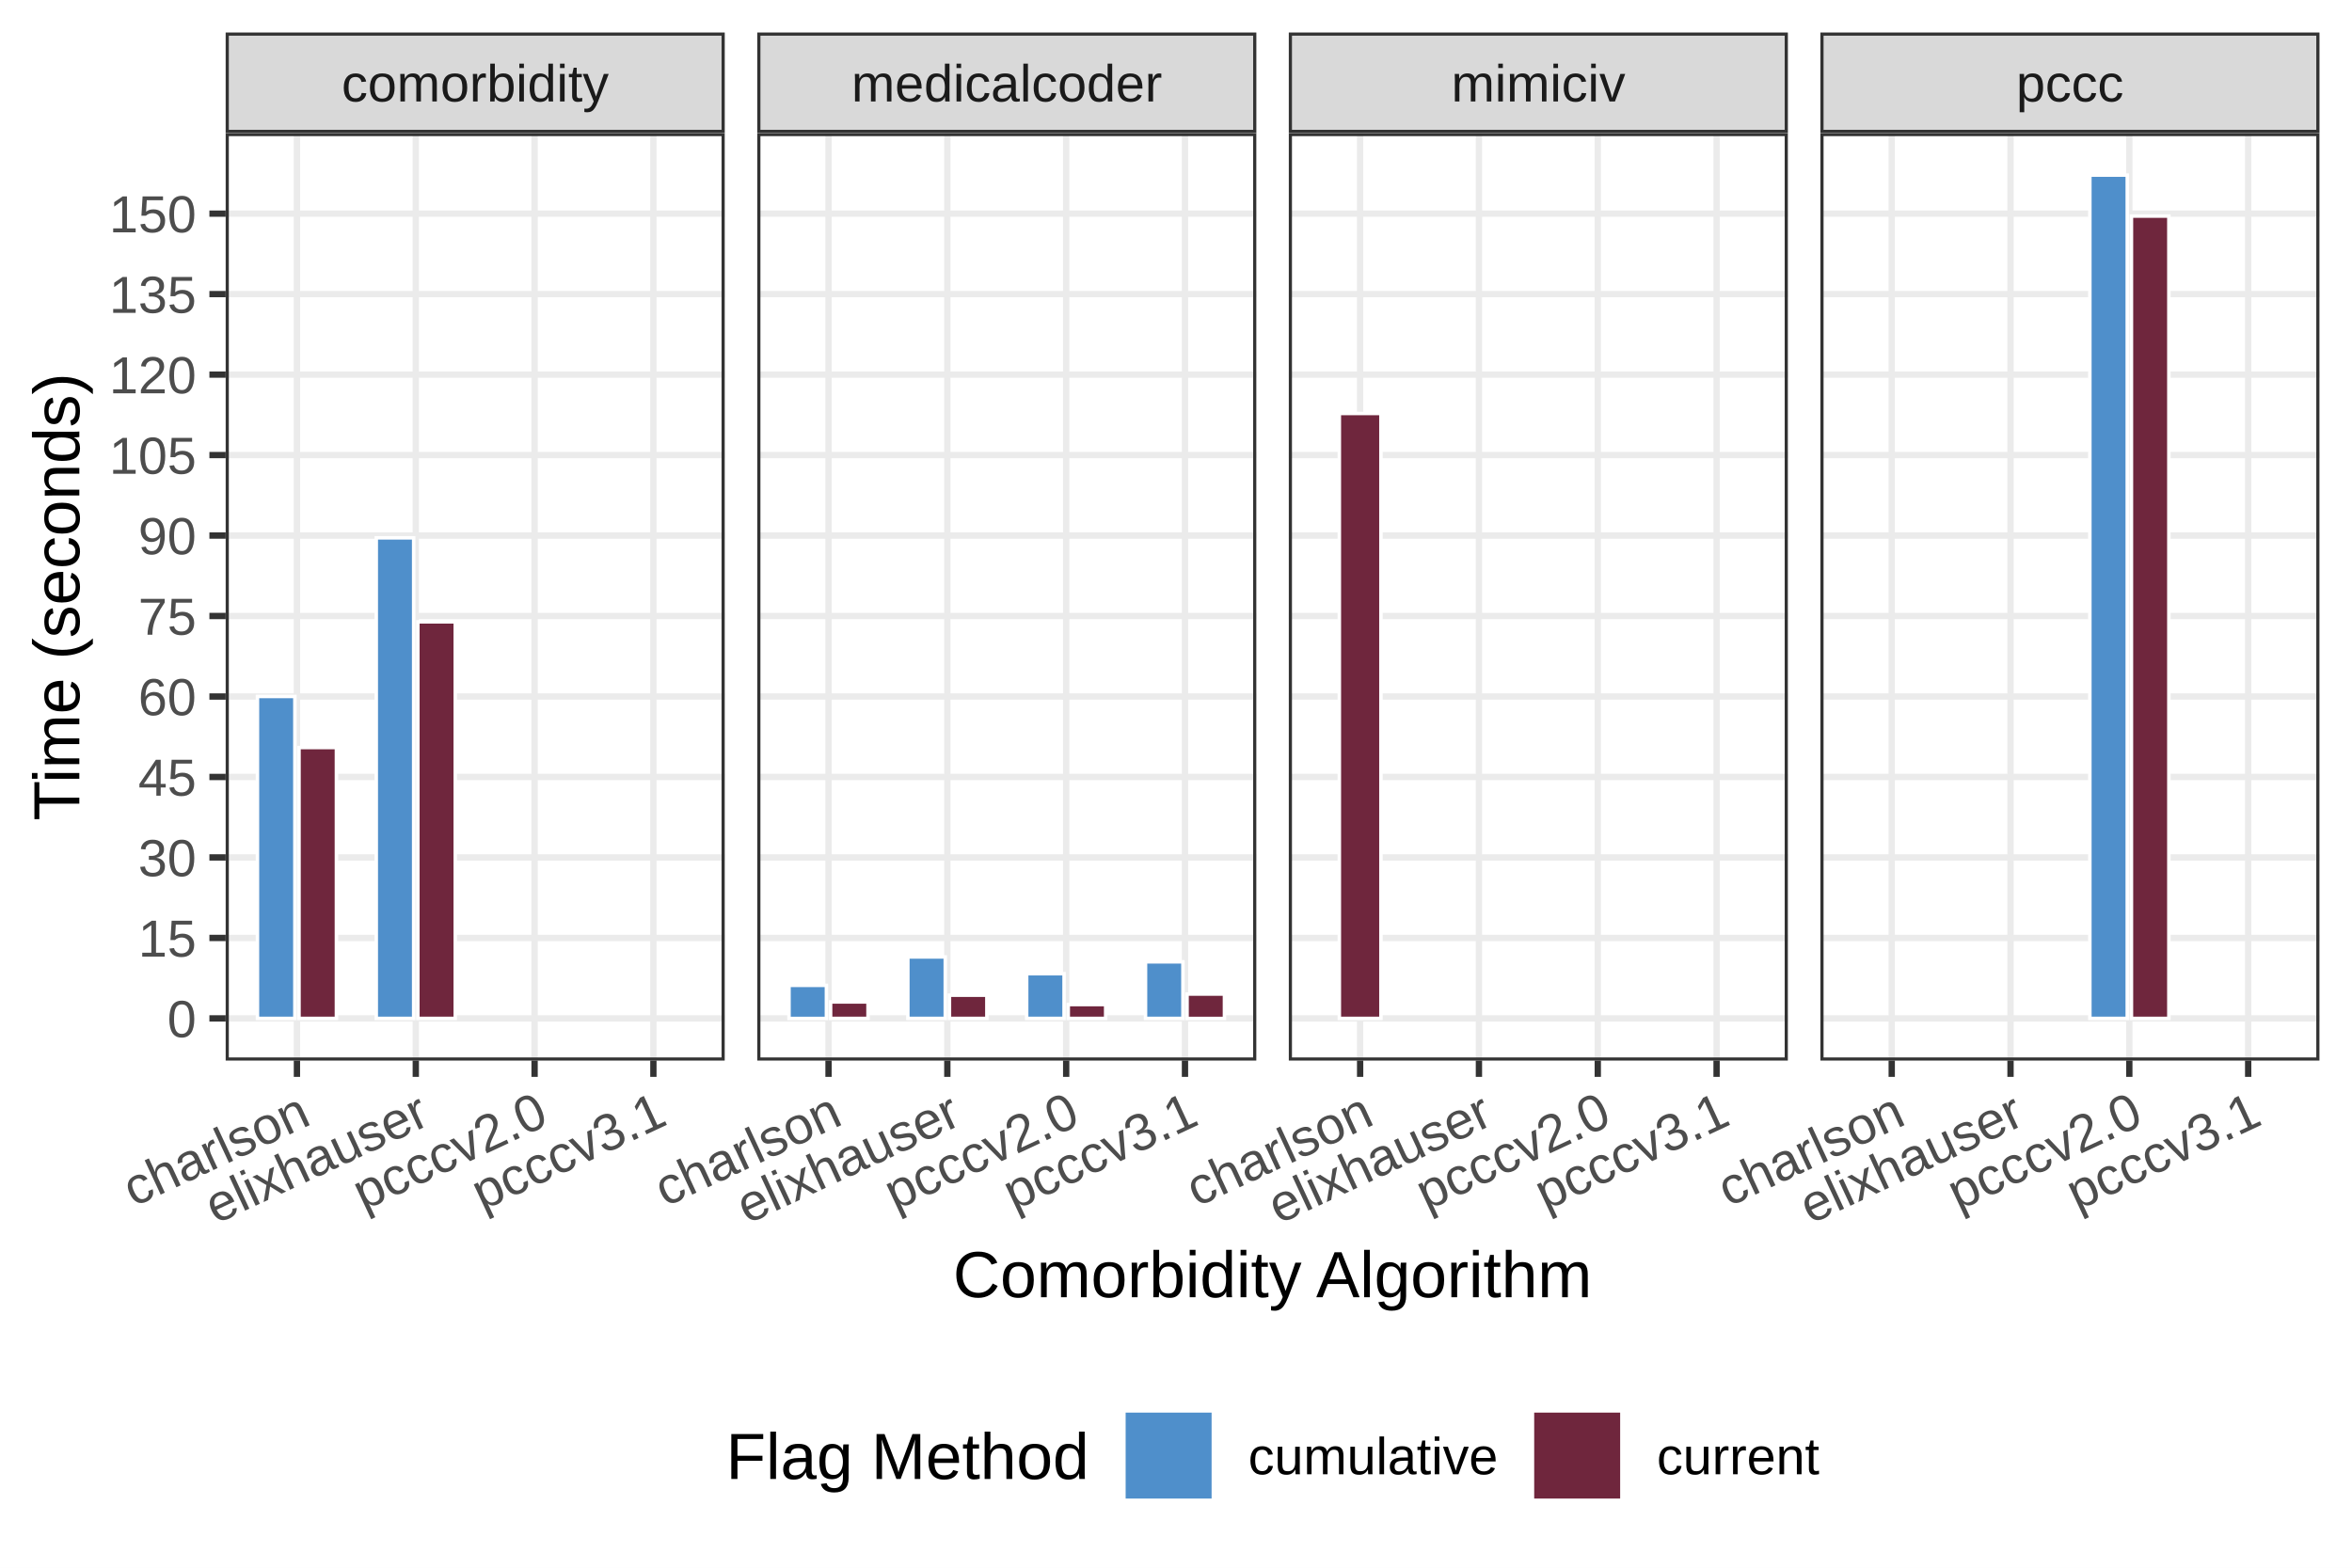
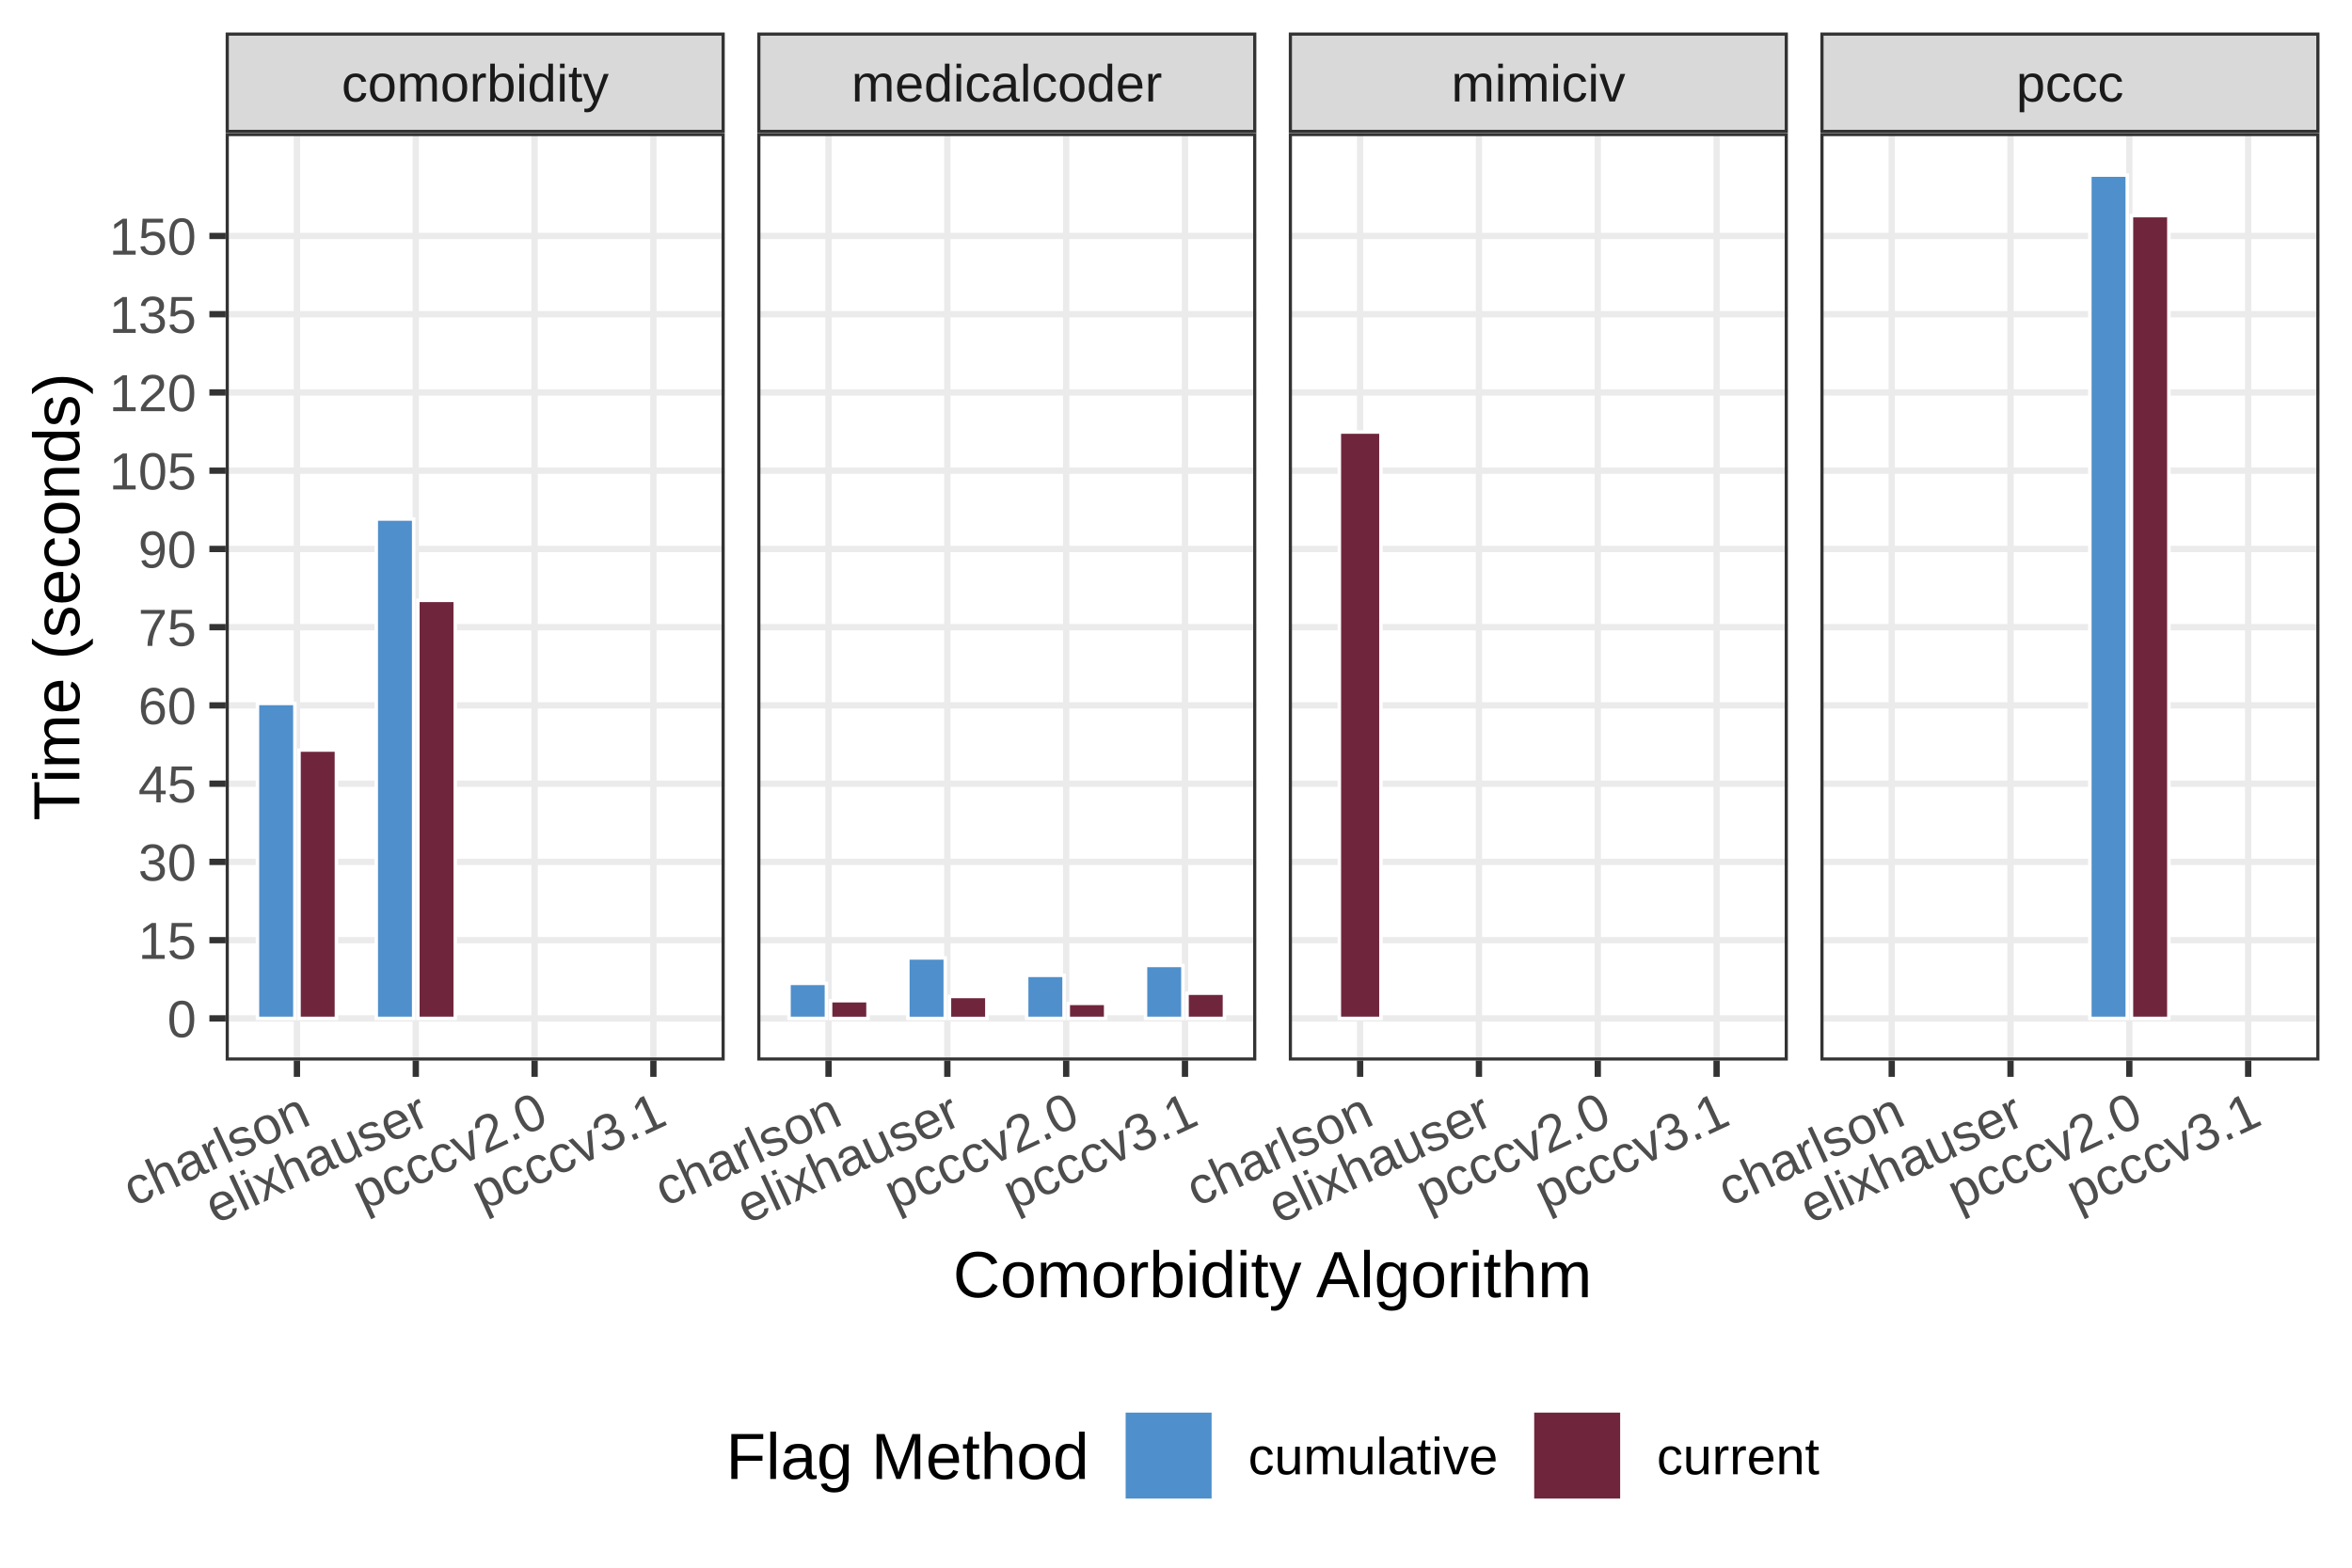
<svg xmlns="http://www.w3.org/2000/svg" width="432.00pt" height="288.00pt" viewBox="0 0 432.00 288.00">
  <g class="svglite">
    <defs>
      <style type="text/css">
    .svglite line, .svglite polyline, .svglite polygon, .svglite path, .svglite rect, .svglite circle {
      fill: none;
      stroke: #000000;
      stroke-linecap: round;
      stroke-linejoin: round;
      stroke-miterlimit: 10.00;
    }
    .svglite text {
      white-space: pre;
    }
    .svglite g.glyphgroup path {
      fill: inherit;
      stroke: none;
    }
  </style>
    </defs>
    <rect width="100%" height="100%" style="stroke: none; fill: #FFFFFF;" />
    <defs>
      <clipPath id="cpMC4wMHw0MzIuMDB8MC4wMHwyODguMDA=">
        <rect x="0.00" y="0.00" width="432.00" height="288.00" />
      </clipPath>
    </defs>
    <g clip-path="url(#cpMC4wMHw0MzIuMDB8MC4wMHwyODguMDA=)">
      <rect x="0" y="-0" width="432.00" height="288.00" style="stroke-width: 1.16; stroke: #FFFFFF; fill: #FFFFFF;" />
    </g>
    <defs>
      <clipPath id="cpNDEuNDV8MTMzLjExfDI0LjQzfDE5NC44NA==">
        <rect x="41.45" y="24.43" width="91.66" height="170.41" />
      </clipPath>
    </defs>
    <g clip-path="url(#cpNDEuNDV8MTMzLjExfDI0LjQzfDE5NC44NA==)">
      <rect x="41.45" y="24.43" width="91.66" height="170.41" style="stroke-width: 1.16; stroke: none; fill: #FFFFFF;" />
      <polyline points="41.45,187.09 133.11,187.09 " style="stroke-width: 1.16; stroke: #EBEBEB; stroke-linecap: butt;" />
-       <polyline points="41.45,172.31 133.11,172.31 " style="stroke-width: 1.16; stroke: #EBEBEB; stroke-linecap: butt;" />
-       <polyline points="41.45,157.52 133.11,157.52 " style="stroke-width: 1.16; stroke: #EBEBEB; stroke-linecap: butt;" />
-       <polyline points="41.45,142.74 133.11,142.74 " style="stroke-width: 1.16; stroke: #EBEBEB; stroke-linecap: butt;" />
-       <polyline points="41.45,127.96 133.11,127.96 " style="stroke-width: 1.16; stroke: #EBEBEB; stroke-linecap: butt;" />
-       <polyline points="41.45,113.17 133.11,113.17 " style="stroke-width: 1.16; stroke: #EBEBEB; stroke-linecap: butt;" />
-       <polyline points="41.45,98.39 133.11,98.39 " style="stroke-width: 1.16; stroke: #EBEBEB; stroke-linecap: butt;" />
-       <polyline points="41.45,83.60 133.11,83.60 " style="stroke-width: 1.16; stroke: #EBEBEB; stroke-linecap: butt;" />
-       <polyline points="41.45,68.82 133.11,68.82 " style="stroke-width: 1.16; stroke: #EBEBEB; stroke-linecap: butt;" />
-       <polyline points="41.45,54.03 133.11,54.03 " style="stroke-width: 1.16; stroke: #EBEBEB; stroke-linecap: butt;" />
-       <polyline points="41.45,39.25 133.11,39.25 " style="stroke-width: 1.16; stroke: #EBEBEB; stroke-linecap: butt;" />
+       <polyline points="41.45,172.72 133.11,172.72 " style="stroke-width: 1.16; stroke: #EBEBEB; stroke-linecap: butt;" />
+       <polyline points="41.45,158.34 133.11,158.34 " style="stroke-width: 1.16; stroke: #EBEBEB; stroke-linecap: butt;" />
+       <polyline points="41.45,143.97 133.11,143.97 " style="stroke-width: 1.16; stroke: #EBEBEB; stroke-linecap: butt;" />
+       <polyline points="41.45,129.59 133.11,129.59 " style="stroke-width: 1.16; stroke: #EBEBEB; stroke-linecap: butt;" />
+       <polyline points="41.45,115.22 133.11,115.22 " style="stroke-width: 1.16; stroke: #EBEBEB; stroke-linecap: butt;" />
+       <polyline points="41.45,100.85 133.11,100.85 " style="stroke-width: 1.16; stroke: #EBEBEB; stroke-linecap: butt;" />
+       <polyline points="41.45,86.47 133.11,86.47 " style="stroke-width: 1.16; stroke: #EBEBEB; stroke-linecap: butt;" />
+       <polyline points="41.45,72.10 133.11,72.10 " style="stroke-width: 1.16; stroke: #EBEBEB; stroke-linecap: butt;" />
+       <polyline points="41.45,57.72 133.11,57.72 " style="stroke-width: 1.16; stroke: #EBEBEB; stroke-linecap: butt;" />
+       <polyline points="41.45,43.35 133.11,43.35 " style="stroke-width: 1.16; stroke: #EBEBEB; stroke-linecap: butt;" />
      <polyline points="54.54,194.84 54.54,24.43 " style="stroke-width: 1.16; stroke: #EBEBEB; stroke-linecap: butt;" />
      <polyline points="76.37,194.84 76.37,24.43 " style="stroke-width: 1.16; stroke: #EBEBEB; stroke-linecap: butt;" />
      <polyline points="98.19,194.84 98.19,24.43 " style="stroke-width: 1.16; stroke: #EBEBEB; stroke-linecap: butt;" />
      <polyline points="120.01,194.84 120.01,24.43 " style="stroke-width: 1.16; stroke: #EBEBEB; stroke-linecap: butt;" />
-       <rect x="47.29" y="127.95" width="6.87" height="59.14" style="stroke-width: 0.64; stroke: #FFFFFF; stroke-linecap: butt; stroke-linejoin: miter; fill: #4F8FCB;" />
-       <rect x="54.92" y="137.33" width="6.87" height="49.76" style="stroke-width: 0.64; stroke: #FFFFFF; stroke-linecap: butt; stroke-linejoin: miter; fill: #6F263D;" />
-       <rect x="69.11" y="98.81" width="6.87" height="88.28" style="stroke-width: 0.64; stroke: #FFFFFF; stroke-linecap: butt; stroke-linejoin: miter; fill: #4F8FCB;" />
-       <rect x="76.75" y="114.24" width="6.87" height="72.85" style="stroke-width: 0.64; stroke: #FFFFFF; stroke-linecap: butt; stroke-linejoin: miter; fill: #6F263D;" />
+       <rect x="47.29" y="129.23" width="6.87" height="57.86" style="stroke-width: 0.64; stroke: #FFFFFF; stroke-linecap: butt; stroke-linejoin: miter; fill: #4F8FCB;" />
+       <rect x="54.92" y="137.79" width="6.87" height="49.30" style="stroke-width: 0.64; stroke: #FFFFFF; stroke-linecap: butt; stroke-linejoin: miter; fill: #6F263D;" />
+       <rect x="69.11" y="95.35" width="6.87" height="91.74" style="stroke-width: 0.64; stroke: #FFFFFF; stroke-linecap: butt; stroke-linejoin: miter; fill: #4F8FCB;" />
+       <rect x="76.75" y="110.29" width="6.87" height="76.80" style="stroke-width: 0.64; stroke: #FFFFFF; stroke-linecap: butt; stroke-linejoin: miter; fill: #6F263D;" />
      <rect x="41.45" y="24.43" width="91.66" height="170.41" style="stroke-width: 1.16; stroke: #333333;" />
    </g>
    <g clip-path="url(#cpMC4wMHw0MzIuMDB8MC4wMHwyODguMDA=)">
</g>
    <defs>
      <clipPath id="cpMTM5LjA5fDIzMC43NXwyNC40M3wxOTQuODQ=">
        <rect x="139.09" y="24.43" width="91.66" height="170.41" />
      </clipPath>
    </defs>
    <g clip-path="url(#cpMTM5LjA5fDIzMC43NXwyNC40M3wxOTQuODQ=)">
      <rect x="139.09" y="24.43" width="91.66" height="170.41" style="stroke-width: 1.16; stroke: none; fill: #FFFFFF;" />
      <polyline points="139.09,187.09 230.75,187.09 " style="stroke-width: 1.16; stroke: #EBEBEB; stroke-linecap: butt;" />
-       <polyline points="139.09,172.31 230.75,172.31 " style="stroke-width: 1.16; stroke: #EBEBEB; stroke-linecap: butt;" />
-       <polyline points="139.09,157.52 230.75,157.52 " style="stroke-width: 1.16; stroke: #EBEBEB; stroke-linecap: butt;" />
-       <polyline points="139.09,142.74 230.75,142.74 " style="stroke-width: 1.16; stroke: #EBEBEB; stroke-linecap: butt;" />
-       <polyline points="139.09,127.96 230.75,127.96 " style="stroke-width: 1.16; stroke: #EBEBEB; stroke-linecap: butt;" />
-       <polyline points="139.09,113.17 230.75,113.17 " style="stroke-width: 1.16; stroke: #EBEBEB; stroke-linecap: butt;" />
-       <polyline points="139.09,98.39 230.75,98.39 " style="stroke-width: 1.16; stroke: #EBEBEB; stroke-linecap: butt;" />
-       <polyline points="139.09,83.60 230.75,83.60 " style="stroke-width: 1.16; stroke: #EBEBEB; stroke-linecap: butt;" />
-       <polyline points="139.09,68.82 230.75,68.82 " style="stroke-width: 1.16; stroke: #EBEBEB; stroke-linecap: butt;" />
-       <polyline points="139.09,54.03 230.75,54.03 " style="stroke-width: 1.16; stroke: #EBEBEB; stroke-linecap: butt;" />
-       <polyline points="139.09,39.25 230.75,39.25 " style="stroke-width: 1.16; stroke: #EBEBEB; stroke-linecap: butt;" />
+       <polyline points="139.09,172.72 230.75,172.72 " style="stroke-width: 1.16; stroke: #EBEBEB; stroke-linecap: butt;" />
+       <polyline points="139.09,158.34 230.75,158.34 " style="stroke-width: 1.16; stroke: #EBEBEB; stroke-linecap: butt;" />
+       <polyline points="139.09,143.97 230.75,143.97 " style="stroke-width: 1.16; stroke: #EBEBEB; stroke-linecap: butt;" />
+       <polyline points="139.09,129.59 230.75,129.59 " style="stroke-width: 1.16; stroke: #EBEBEB; stroke-linecap: butt;" />
+       <polyline points="139.09,115.22 230.75,115.22 " style="stroke-width: 1.16; stroke: #EBEBEB; stroke-linecap: butt;" />
+       <polyline points="139.09,100.85 230.75,100.85 " style="stroke-width: 1.16; stroke: #EBEBEB; stroke-linecap: butt;" />
+       <polyline points="139.09,86.47 230.75,86.47 " style="stroke-width: 1.16; stroke: #EBEBEB; stroke-linecap: butt;" />
+       <polyline points="139.09,72.10 230.75,72.10 " style="stroke-width: 1.16; stroke: #EBEBEB; stroke-linecap: butt;" />
+       <polyline points="139.09,57.72 230.75,57.72 " style="stroke-width: 1.16; stroke: #EBEBEB; stroke-linecap: butt;" />
+       <polyline points="139.09,43.35 230.75,43.35 " style="stroke-width: 1.16; stroke: #EBEBEB; stroke-linecap: butt;" />
      <polyline points="152.18,194.84 152.18,24.43 " style="stroke-width: 1.16; stroke: #EBEBEB; stroke-linecap: butt;" />
      <polyline points="174.00,194.84 174.00,24.43 " style="stroke-width: 1.16; stroke: #EBEBEB; stroke-linecap: butt;" />
      <polyline points="195.83,194.84 195.83,24.43 " style="stroke-width: 1.16; stroke: #EBEBEB; stroke-linecap: butt;" />
      <polyline points="217.65,194.84 217.65,24.43 " style="stroke-width: 1.16; stroke: #EBEBEB; stroke-linecap: butt;" />
-       <rect x="144.92" y="181.02" width="6.87" height="6.08" style="stroke-width: 0.64; stroke: #FFFFFF; stroke-linecap: butt; stroke-linejoin: miter; fill: #4F8FCB;" />
-       <rect x="152.56" y="184.07" width="6.87" height="3.02" style="stroke-width: 0.64; stroke: #FFFFFF; stroke-linecap: butt; stroke-linejoin: miter; fill: #6F263D;" />
-       <rect x="166.75" y="175.80" width="6.87" height="11.29" style="stroke-width: 0.64; stroke: #FFFFFF; stroke-linecap: butt; stroke-linejoin: miter; fill: #4F8FCB;" />
-       <rect x="174.39" y="182.83" width="6.87" height="4.26" style="stroke-width: 0.64; stroke: #FFFFFF; stroke-linecap: butt; stroke-linejoin: miter; fill: #6F263D;" />
-       <rect x="188.57" y="178.88" width="6.87" height="8.21" style="stroke-width: 0.64; stroke: #FFFFFF; stroke-linecap: butt; stroke-linejoin: miter; fill: #4F8FCB;" />
-       <rect x="196.21" y="184.55" width="6.87" height="2.54" style="stroke-width: 0.64; stroke: #FFFFFF; stroke-linecap: butt; stroke-linejoin: miter; fill: #6F263D;" />
-       <rect x="210.40" y="176.70" width="6.87" height="10.39" style="stroke-width: 0.64; stroke: #FFFFFF; stroke-linecap: butt; stroke-linejoin: miter; fill: #4F8FCB;" />
-       <rect x="218.03" y="182.62" width="6.87" height="4.48" style="stroke-width: 0.64; stroke: #FFFFFF; stroke-linecap: butt; stroke-linejoin: miter; fill: #6F263D;" />
+       <rect x="144.92" y="180.65" width="6.87" height="6.44" style="stroke-width: 0.64; stroke: #FFFFFF; stroke-linecap: butt; stroke-linejoin: miter; fill: #4F8FCB;" />
+       <rect x="152.56" y="183.84" width="6.87" height="3.26" style="stroke-width: 0.64; stroke: #FFFFFF; stroke-linecap: butt; stroke-linejoin: miter; fill: #6F263D;" />
+       <rect x="166.75" y="175.98" width="6.87" height="11.12" style="stroke-width: 0.64; stroke: #FFFFFF; stroke-linecap: butt; stroke-linejoin: miter; fill: #4F8FCB;" />
+       <rect x="174.39" y="183.06" width="6.87" height="4.04" style="stroke-width: 0.64; stroke: #FFFFFF; stroke-linecap: butt; stroke-linejoin: miter; fill: #6F263D;" />
+       <rect x="188.57" y="179.18" width="6.87" height="7.91" style="stroke-width: 0.64; stroke: #FFFFFF; stroke-linecap: butt; stroke-linejoin: miter; fill: #4F8FCB;" />
+       <rect x="196.21" y="184.33" width="6.87" height="2.76" style="stroke-width: 0.64; stroke: #FFFFFF; stroke-linecap: butt; stroke-linejoin: miter; fill: #6F263D;" />
+       <rect x="210.40" y="177.36" width="6.87" height="9.73" style="stroke-width: 0.64; stroke: #FFFFFF; stroke-linecap: butt; stroke-linejoin: miter; fill: #4F8FCB;" />
+       <rect x="218.03" y="182.46" width="6.87" height="4.63" style="stroke-width: 0.64; stroke: #FFFFFF; stroke-linecap: butt; stroke-linejoin: miter; fill: #6F263D;" />
      <rect x="139.09" y="24.43" width="91.66" height="170.41" style="stroke-width: 1.16; stroke: #333333;" />
    </g>
    <g clip-path="url(#cpMC4wMHw0MzIuMDB8MC4wMHwyODguMDA=)">
</g>
    <defs>
      <clipPath id="cpMjM2LjcyfDMyOC4zOHwyNC40M3wxOTQuODQ=">
        <rect x="236.72" y="24.43" width="91.66" height="170.41" />
      </clipPath>
    </defs>
    <g clip-path="url(#cpMjM2LjcyfDMyOC4zOHwyNC40M3wxOTQuODQ=)">
      <rect x="236.72" y="24.43" width="91.66" height="170.41" style="stroke-width: 1.16; stroke: none; fill: #FFFFFF;" />
      <polyline points="236.72,187.09 328.38,187.09 " style="stroke-width: 1.16; stroke: #EBEBEB; stroke-linecap: butt;" />
-       <polyline points="236.72,172.31 328.38,172.31 " style="stroke-width: 1.16; stroke: #EBEBEB; stroke-linecap: butt;" />
-       <polyline points="236.72,157.52 328.38,157.52 " style="stroke-width: 1.16; stroke: #EBEBEB; stroke-linecap: butt;" />
-       <polyline points="236.72,142.74 328.38,142.74 " style="stroke-width: 1.16; stroke: #EBEBEB; stroke-linecap: butt;" />
-       <polyline points="236.72,127.96 328.38,127.96 " style="stroke-width: 1.16; stroke: #EBEBEB; stroke-linecap: butt;" />
-       <polyline points="236.72,113.17 328.38,113.17 " style="stroke-width: 1.16; stroke: #EBEBEB; stroke-linecap: butt;" />
-       <polyline points="236.72,98.39 328.38,98.39 " style="stroke-width: 1.16; stroke: #EBEBEB; stroke-linecap: butt;" />
-       <polyline points="236.72,83.60 328.38,83.60 " style="stroke-width: 1.16; stroke: #EBEBEB; stroke-linecap: butt;" />
-       <polyline points="236.72,68.82 328.38,68.82 " style="stroke-width: 1.16; stroke: #EBEBEB; stroke-linecap: butt;" />
-       <polyline points="236.72,54.03 328.38,54.03 " style="stroke-width: 1.16; stroke: #EBEBEB; stroke-linecap: butt;" />
-       <polyline points="236.72,39.25 328.38,39.25 " style="stroke-width: 1.16; stroke: #EBEBEB; stroke-linecap: butt;" />
+       <polyline points="236.72,172.72 328.38,172.72 " style="stroke-width: 1.16; stroke: #EBEBEB; stroke-linecap: butt;" />
+       <polyline points="236.72,158.34 328.38,158.34 " style="stroke-width: 1.16; stroke: #EBEBEB; stroke-linecap: butt;" />
+       <polyline points="236.72,143.97 328.38,143.97 " style="stroke-width: 1.16; stroke: #EBEBEB; stroke-linecap: butt;" />
+       <polyline points="236.72,129.59 328.38,129.59 " style="stroke-width: 1.16; stroke: #EBEBEB; stroke-linecap: butt;" />
+       <polyline points="236.72,115.22 328.38,115.22 " style="stroke-width: 1.16; stroke: #EBEBEB; stroke-linecap: butt;" />
+       <polyline points="236.72,100.85 328.38,100.85 " style="stroke-width: 1.16; stroke: #EBEBEB; stroke-linecap: butt;" />
+       <polyline points="236.72,86.47 328.38,86.47 " style="stroke-width: 1.16; stroke: #EBEBEB; stroke-linecap: butt;" />
+       <polyline points="236.72,72.10 328.38,72.10 " style="stroke-width: 1.16; stroke: #EBEBEB; stroke-linecap: butt;" />
+       <polyline points="236.72,57.72 328.38,57.72 " style="stroke-width: 1.16; stroke: #EBEBEB; stroke-linecap: butt;" />
+       <polyline points="236.72,43.35 328.38,43.35 " style="stroke-width: 1.16; stroke: #EBEBEB; stroke-linecap: butt;" />
      <polyline points="249.82,194.84 249.82,24.43 " style="stroke-width: 1.16; stroke: #EBEBEB; stroke-linecap: butt;" />
      <polyline points="271.64,194.84 271.64,24.43 " style="stroke-width: 1.16; stroke: #EBEBEB; stroke-linecap: butt;" />
      <polyline points="293.47,194.84 293.47,24.43 " style="stroke-width: 1.16; stroke: #EBEBEB; stroke-linecap: butt;" />
      <polyline points="315.29,194.84 315.29,24.43 " style="stroke-width: 1.16; stroke: #EBEBEB; stroke-linecap: butt;" />
-       <rect x="246.00" y="75.96" width="7.64" height="111.13" style="stroke-width: 0.64; stroke: #FFFFFF; stroke-linecap: butt; stroke-linejoin: miter; fill: #6F263D;" />
+       <rect x="246.00" y="79.37" width="7.64" height="107.72" style="stroke-width: 0.64; stroke: #FFFFFF; stroke-linecap: butt; stroke-linejoin: miter; fill: #6F263D;" />
      <rect x="236.72" y="24.43" width="91.66" height="170.41" style="stroke-width: 1.16; stroke: #333333;" />
    </g>
    <g clip-path="url(#cpMC4wMHw0MzIuMDB8MC4wMHwyODguMDA=)">
</g>
    <defs>
      <clipPath id="cpMzM0LjM2fDQyNi4wMnwyNC40M3wxOTQuODQ=">
        <rect x="334.36" y="24.43" width="91.66" height="170.41" />
      </clipPath>
    </defs>
    <g clip-path="url(#cpMzM0LjM2fDQyNi4wMnwyNC40M3wxOTQuODQ=)">
      <rect x="334.36" y="24.43" width="91.66" height="170.41" style="stroke-width: 1.16; stroke: none; fill: #FFFFFF;" />
      <polyline points="334.36,187.09 426.02,187.09 " style="stroke-width: 1.16; stroke: #EBEBEB; stroke-linecap: butt;" />
-       <polyline points="334.36,172.31 426.02,172.31 " style="stroke-width: 1.16; stroke: #EBEBEB; stroke-linecap: butt;" />
-       <polyline points="334.36,157.52 426.02,157.52 " style="stroke-width: 1.16; stroke: #EBEBEB; stroke-linecap: butt;" />
-       <polyline points="334.36,142.74 426.02,142.74 " style="stroke-width: 1.16; stroke: #EBEBEB; stroke-linecap: butt;" />
-       <polyline points="334.36,127.96 426.02,127.96 " style="stroke-width: 1.16; stroke: #EBEBEB; stroke-linecap: butt;" />
-       <polyline points="334.36,113.17 426.02,113.17 " style="stroke-width: 1.16; stroke: #EBEBEB; stroke-linecap: butt;" />
-       <polyline points="334.36,98.39 426.02,98.39 " style="stroke-width: 1.16; stroke: #EBEBEB; stroke-linecap: butt;" />
-       <polyline points="334.36,83.60 426.02,83.60 " style="stroke-width: 1.16; stroke: #EBEBEB; stroke-linecap: butt;" />
-       <polyline points="334.36,68.82 426.02,68.82 " style="stroke-width: 1.16; stroke: #EBEBEB; stroke-linecap: butt;" />
-       <polyline points="334.36,54.03 426.02,54.03 " style="stroke-width: 1.16; stroke: #EBEBEB; stroke-linecap: butt;" />
-       <polyline points="334.36,39.25 426.02,39.25 " style="stroke-width: 1.16; stroke: #EBEBEB; stroke-linecap: butt;" />
+       <polyline points="334.36,172.72 426.02,172.72 " style="stroke-width: 1.16; stroke: #EBEBEB; stroke-linecap: butt;" />
+       <polyline points="334.36,158.34 426.02,158.34 " style="stroke-width: 1.16; stroke: #EBEBEB; stroke-linecap: butt;" />
+       <polyline points="334.36,143.97 426.02,143.97 " style="stroke-width: 1.16; stroke: #EBEBEB; stroke-linecap: butt;" />
+       <polyline points="334.36,129.59 426.02,129.59 " style="stroke-width: 1.16; stroke: #EBEBEB; stroke-linecap: butt;" />
+       <polyline points="334.36,115.22 426.02,115.22 " style="stroke-width: 1.16; stroke: #EBEBEB; stroke-linecap: butt;" />
+       <polyline points="334.36,100.85 426.02,100.85 " style="stroke-width: 1.16; stroke: #EBEBEB; stroke-linecap: butt;" />
+       <polyline points="334.36,86.47 426.02,86.47 " style="stroke-width: 1.16; stroke: #EBEBEB; stroke-linecap: butt;" />
+       <polyline points="334.36,72.10 426.02,72.10 " style="stroke-width: 1.16; stroke: #EBEBEB; stroke-linecap: butt;" />
+       <polyline points="334.36,57.72 426.02,57.72 " style="stroke-width: 1.16; stroke: #EBEBEB; stroke-linecap: butt;" />
+       <polyline points="334.36,43.35 426.02,43.35 " style="stroke-width: 1.16; stroke: #EBEBEB; stroke-linecap: butt;" />
      <polyline points="347.46,194.84 347.46,24.43 " style="stroke-width: 1.16; stroke: #EBEBEB; stroke-linecap: butt;" />
      <polyline points="369.28,194.84 369.28,24.43 " style="stroke-width: 1.16; stroke: #EBEBEB; stroke-linecap: butt;" />
      <polyline points="391.10,194.84 391.10,24.43 " style="stroke-width: 1.16; stroke: #EBEBEB; stroke-linecap: butt;" />
      <polyline points="412.93,194.84 412.93,24.43 " style="stroke-width: 1.16; stroke: #EBEBEB; stroke-linecap: butt;" />
      <rect x="383.85" y="32.17" width="6.87" height="154.92" style="stroke-width: 0.64; stroke: #FFFFFF; stroke-linecap: butt; stroke-linejoin: miter; fill: #4F8FCB;" />
-       <rect x="391.49" y="39.70" width="6.87" height="147.39" style="stroke-width: 0.64; stroke: #FFFFFF; stroke-linecap: butt; stroke-linejoin: miter; fill: #6F263D;" />
+       <rect x="391.49" y="39.61" width="6.87" height="147.48" style="stroke-width: 0.64; stroke: #FFFFFF; stroke-linecap: butt; stroke-linejoin: miter; fill: #6F263D;" />
      <rect x="334.36" y="24.43" width="91.66" height="170.41" style="stroke-width: 1.16; stroke: #333333;" />
    </g>
    <g clip-path="url(#cpMC4wMHw0MzIuMDB8MC4wMHwyODguMDA=)">
</g>
    <defs>
      <clipPath id="cpNDEuNDV8MTMzLjExfDUuOTh8MjQuNDM=">
        <rect x="41.45" y="5.98" width="91.66" height="18.45" />
      </clipPath>
    </defs>
    <g clip-path="url(#cpNDEuNDV8MTMzLjExfDUuOTh8MjQuNDM=)">
      <rect x="41.45" y="5.98" width="91.66" height="18.45" style="stroke-width: 1.16; stroke: #333333; fill: #D9D9D9;" />
      <text x="87.28" y="18.64" text-anchor="middle" style="font-size: 9.60px;fill: #1A1A1A; font-family: &quot;Arial&quot;;" textLength="49.00px" lengthAdjust="spacingAndGlyphs">comorbidity</text>
    </g>
    <g clip-path="url(#cpMC4wMHw0MzIuMDB8MC4wMHwyODguMDA=)">
</g>
    <defs>
      <clipPath id="cpMTM5LjA5fDIzMC43NXw1Ljk4fDI0LjQz">
        <rect x="139.09" y="5.98" width="91.66" height="18.45" />
      </clipPath>
    </defs>
    <g clip-path="url(#cpMTM5LjA5fDIzMC43NXw1Ljk4fDI0LjQz)">
      <rect x="139.09" y="5.98" width="91.66" height="18.45" style="stroke-width: 1.16; stroke: #333333; fill: #D9D9D9;" />
      <text x="184.92" y="18.64" text-anchor="middle" style="font-size: 9.60px;fill: #1A1A1A; font-family: &quot;Arial&quot;;" textLength="56.98px" lengthAdjust="spacingAndGlyphs">medicalcoder</text>
    </g>
    <g clip-path="url(#cpMC4wMHw0MzIuMDB8MC4wMHwyODguMDA=)">
</g>
    <defs>
      <clipPath id="cpMjM2LjcyfDMyOC4zOHw1Ljk4fDI0LjQz">
        <rect x="236.72" y="5.98" width="91.66" height="18.45" />
      </clipPath>
    </defs>
    <g clip-path="url(#cpMjM2LjcyfDMyOC4zOHw1Ljk4fDI0LjQz)">
      <rect x="236.72" y="5.98" width="91.66" height="18.45" style="stroke-width: 1.16; stroke: #333333; fill: #D9D9D9;" />
      <text x="282.55" y="18.64" text-anchor="middle" style="font-size: 9.60px;fill: #1A1A1A; font-family: &quot;Arial&quot;;" textLength="31.94px" lengthAdjust="spacingAndGlyphs">mimiciv</text>
    </g>
    <g clip-path="url(#cpMC4wMHw0MzIuMDB8MC4wMHwyODguMDA=)">
</g>
    <defs>
      <clipPath id="cpMzM0LjM2fDQyNi4wMnw1Ljk4fDI0LjQz">
        <rect x="334.36" y="5.98" width="91.66" height="18.45" />
      </clipPath>
    </defs>
    <g clip-path="url(#cpMzM0LjM2fDQyNi4wMnw1Ljk4fDI0LjQz)">
      <rect x="334.36" y="5.98" width="91.66" height="18.45" style="stroke-width: 1.16; stroke: #333333; fill: #D9D9D9;" />
      <text x="380.19" y="18.64" text-anchor="middle" style="font-size: 9.60px;fill: #1A1A1A; font-family: &quot;Arial&quot;;" textLength="19.72px" lengthAdjust="spacingAndGlyphs">pccc</text>
    </g>
    <g clip-path="url(#cpMC4wMHw0MzIuMDB8MC4wMHwyODguMDA=)">
      <polyline points="54.54,197.83 54.54,194.84 " style="stroke-width: 1.16; stroke: #333333; stroke-linecap: butt;" />
      <polyline points="76.37,197.83 76.37,194.84 " style="stroke-width: 1.16; stroke: #333333; stroke-linecap: butt;" />
      <polyline points="98.19,197.83 98.19,194.84 " style="stroke-width: 1.16; stroke: #333333; stroke-linecap: butt;" />
      <polyline points="120.01,197.83 120.01,194.84 " style="stroke-width: 1.16; stroke: #333333; stroke-linecap: butt;" />
      <text transform="translate(57.44,206.44) rotate(-25)" text-anchor="end" style="font-size: 9.60px;fill: #4D4D4D; font-family: &quot;Arial&quot;;" textLength="36.22px" lengthAdjust="spacingAndGlyphs">charlson</text>
      <text transform="translate(79.27,206.44) rotate(-25)" text-anchor="end" style="font-size: 9.60px;fill: #4D4D4D; font-family: &quot;Arial&quot;;" textLength="43.67px" lengthAdjust="spacingAndGlyphs">elixhauser</text>
      <text transform="translate(101.09,206.44) rotate(-25)" text-anchor="end" style="font-size: 9.60px;fill: #4D4D4D; font-family: &quot;Arial&quot;;" textLength="37.84px" lengthAdjust="spacingAndGlyphs">pcccv2.0</text>
      <text transform="translate(122.92,206.44) rotate(-25)" text-anchor="end" style="font-size: 9.60px;fill: #4D4D4D; font-family: &quot;Arial&quot;;" textLength="37.84px" lengthAdjust="spacingAndGlyphs">pcccv3.1</text>
      <polyline points="152.18,197.83 152.18,194.84 " style="stroke-width: 1.16; stroke: #333333; stroke-linecap: butt;" />
      <polyline points="174.00,197.83 174.00,194.84 " style="stroke-width: 1.16; stroke: #333333; stroke-linecap: butt;" />
      <polyline points="195.83,197.83 195.83,194.84 " style="stroke-width: 1.16; stroke: #333333; stroke-linecap: butt;" />
      <polyline points="217.65,197.83 217.65,194.84 " style="stroke-width: 1.16; stroke: #333333; stroke-linecap: butt;" />
      <text transform="translate(155.08,206.44) rotate(-25)" text-anchor="end" style="font-size: 9.60px;fill: #4D4D4D; font-family: &quot;Arial&quot;;" textLength="36.22px" lengthAdjust="spacingAndGlyphs">charlson</text>
      <text transform="translate(176.91,206.44) rotate(-25)" text-anchor="end" style="font-size: 9.60px;fill: #4D4D4D; font-family: &quot;Arial&quot;;" textLength="43.67px" lengthAdjust="spacingAndGlyphs">elixhauser</text>
      <text transform="translate(198.73,206.44) rotate(-25)" text-anchor="end" style="font-size: 9.60px;fill: #4D4D4D; font-family: &quot;Arial&quot;;" textLength="37.84px" lengthAdjust="spacingAndGlyphs">pcccv2.0</text>
      <text transform="translate(220.55,206.44) rotate(-25)" text-anchor="end" style="font-size: 9.60px;fill: #4D4D4D; font-family: &quot;Arial&quot;;" textLength="37.84px" lengthAdjust="spacingAndGlyphs">pcccv3.1</text>
      <polyline points="249.82,197.83 249.82,194.84 " style="stroke-width: 1.16; stroke: #333333; stroke-linecap: butt;" />
      <polyline points="271.64,197.83 271.64,194.84 " style="stroke-width: 1.16; stroke: #333333; stroke-linecap: butt;" />
      <polyline points="293.47,197.83 293.47,194.84 " style="stroke-width: 1.16; stroke: #333333; stroke-linecap: butt;" />
      <polyline points="315.29,197.83 315.29,194.84 " style="stroke-width: 1.16; stroke: #333333; stroke-linecap: butt;" />
      <text transform="translate(252.72,206.44) rotate(-25)" text-anchor="end" style="font-size: 9.60px;fill: #4D4D4D; font-family: &quot;Arial&quot;;" textLength="36.22px" lengthAdjust="spacingAndGlyphs">charlson</text>
      <text transform="translate(274.54,206.44) rotate(-25)" text-anchor="end" style="font-size: 9.60px;fill: #4D4D4D; font-family: &quot;Arial&quot;;" textLength="43.67px" lengthAdjust="spacingAndGlyphs">elixhauser</text>
      <text transform="translate(296.37,206.44) rotate(-25)" text-anchor="end" style="font-size: 9.60px;fill: #4D4D4D; font-family: &quot;Arial&quot;;" textLength="37.84px" lengthAdjust="spacingAndGlyphs">pcccv2.0</text>
      <text transform="translate(318.19,206.44) rotate(-25)" text-anchor="end" style="font-size: 9.60px;fill: #4D4D4D; font-family: &quot;Arial&quot;;" textLength="37.84px" lengthAdjust="spacingAndGlyphs">pcccv3.1</text>
      <polyline points="347.46,197.83 347.46,194.84 " style="stroke-width: 1.16; stroke: #333333; stroke-linecap: butt;" />
      <polyline points="369.28,197.83 369.28,194.84 " style="stroke-width: 1.16; stroke: #333333; stroke-linecap: butt;" />
      <polyline points="391.10,197.83 391.10,194.84 " style="stroke-width: 1.16; stroke: #333333; stroke-linecap: butt;" />
      <polyline points="412.93,197.83 412.93,194.84 " style="stroke-width: 1.16; stroke: #333333; stroke-linecap: butt;" />
      <text transform="translate(350.36,206.44) rotate(-25)" text-anchor="end" style="font-size: 9.60px;fill: #4D4D4D; font-family: &quot;Arial&quot;;" textLength="36.22px" lengthAdjust="spacingAndGlyphs">charlson</text>
      <text transform="translate(372.18,206.44) rotate(-25)" text-anchor="end" style="font-size: 9.60px;fill: #4D4D4D; font-family: &quot;Arial&quot;;" textLength="43.67px" lengthAdjust="spacingAndGlyphs">elixhauser</text>
      <text transform="translate(394.01,206.44) rotate(-25)" text-anchor="end" style="font-size: 9.60px;fill: #4D4D4D; font-family: &quot;Arial&quot;;" textLength="37.84px" lengthAdjust="spacingAndGlyphs">pcccv2.0</text>
      <text transform="translate(415.83,206.44) rotate(-25)" text-anchor="end" style="font-size: 9.60px;fill: #4D4D4D; font-family: &quot;Arial&quot;;" textLength="37.84px" lengthAdjust="spacingAndGlyphs">pcccv3.1</text>
      <text x="36.07" y="190.53" text-anchor="end" style="font-size: 9.60px;fill: #4D4D4D; font-family: &quot;Arial&quot;;" textLength="5.33px" lengthAdjust="spacingAndGlyphs">0</text>
-       <text x="36.07" y="175.74" text-anchor="end" style="font-size: 9.60px;fill: #4D4D4D; font-family: &quot;Arial&quot;;" textLength="10.66px" lengthAdjust="spacingAndGlyphs">15</text>
-       <text x="36.07" y="160.96" text-anchor="end" style="font-size: 9.60px;fill: #4D4D4D; font-family: &quot;Arial&quot;;" textLength="10.66px" lengthAdjust="spacingAndGlyphs">30</text>
-       <text x="36.07" y="146.17" text-anchor="end" style="font-size: 9.60px;fill: #4D4D4D; font-family: &quot;Arial&quot;;" textLength="10.66px" lengthAdjust="spacingAndGlyphs">45</text>
-       <text x="36.07" y="131.39" text-anchor="end" style="font-size: 9.60px;fill: #4D4D4D; font-family: &quot;Arial&quot;;" textLength="10.66px" lengthAdjust="spacingAndGlyphs">60</text>
-       <text x="36.07" y="116.61" text-anchor="end" style="font-size: 9.60px;fill: #4D4D4D; font-family: &quot;Arial&quot;;" textLength="10.66px" lengthAdjust="spacingAndGlyphs">75</text>
-       <text x="36.07" y="101.82" text-anchor="end" style="font-size: 9.60px;fill: #4D4D4D; font-family: &quot;Arial&quot;;" textLength="10.66px" lengthAdjust="spacingAndGlyphs">90</text>
-       <text x="36.07" y="87.04" text-anchor="end" style="font-size: 9.60px;fill: #4D4D4D; font-family: &quot;Arial&quot;;" textLength="15.98px" lengthAdjust="spacingAndGlyphs">105</text>
-       <text x="36.07" y="72.25" text-anchor="end" style="font-size: 9.60px;fill: #4D4D4D; font-family: &quot;Arial&quot;;" textLength="15.98px" lengthAdjust="spacingAndGlyphs">120</text>
-       <text x="36.07" y="57.47" text-anchor="end" style="font-size: 9.60px;fill: #4D4D4D; font-family: &quot;Arial&quot;;" textLength="15.98px" lengthAdjust="spacingAndGlyphs">135</text>
-       <text x="36.07" y="42.68" text-anchor="end" style="font-size: 9.60px;fill: #4D4D4D; font-family: &quot;Arial&quot;;" textLength="15.98px" lengthAdjust="spacingAndGlyphs">150</text>
+       <text x="36.07" y="176.15" text-anchor="end" style="font-size: 9.60px;fill: #4D4D4D; font-family: &quot;Arial&quot;;" textLength="10.66px" lengthAdjust="spacingAndGlyphs">15</text>
+       <text x="36.07" y="161.78" text-anchor="end" style="font-size: 9.60px;fill: #4D4D4D; font-family: &quot;Arial&quot;;" textLength="10.66px" lengthAdjust="spacingAndGlyphs">30</text>
+       <text x="36.07" y="147.40" text-anchor="end" style="font-size: 9.60px;fill: #4D4D4D; font-family: &quot;Arial&quot;;" textLength="10.66px" lengthAdjust="spacingAndGlyphs">45</text>
+       <text x="36.07" y="133.03" text-anchor="end" style="font-size: 9.60px;fill: #4D4D4D; font-family: &quot;Arial&quot;;" textLength="10.66px" lengthAdjust="spacingAndGlyphs">60</text>
+       <text x="36.07" y="118.65" text-anchor="end" style="font-size: 9.60px;fill: #4D4D4D; font-family: &quot;Arial&quot;;" textLength="10.66px" lengthAdjust="spacingAndGlyphs">75</text>
+       <text x="36.07" y="104.28" text-anchor="end" style="font-size: 9.60px;fill: #4D4D4D; font-family: &quot;Arial&quot;;" textLength="10.66px" lengthAdjust="spacingAndGlyphs">90</text>
+       <text x="36.07" y="89.91" text-anchor="end" style="font-size: 9.60px;fill: #4D4D4D; font-family: &quot;Arial&quot;;" textLength="15.98px" lengthAdjust="spacingAndGlyphs">105</text>
+       <text x="36.07" y="75.53" text-anchor="end" style="font-size: 9.60px;fill: #4D4D4D; font-family: &quot;Arial&quot;;" textLength="15.98px" lengthAdjust="spacingAndGlyphs">120</text>
+       <text x="36.07" y="61.16" text-anchor="end" style="font-size: 9.60px;fill: #4D4D4D; font-family: &quot;Arial&quot;;" textLength="15.98px" lengthAdjust="spacingAndGlyphs">135</text>
+       <text x="36.07" y="46.78" text-anchor="end" style="font-size: 9.60px;fill: #4D4D4D; font-family: &quot;Arial&quot;;" textLength="15.98px" lengthAdjust="spacingAndGlyphs">150</text>
      <polyline points="38.46,187.09 41.45,187.09 " style="stroke-width: 1.16; stroke: #333333; stroke-linecap: butt;" />
-       <polyline points="38.46,172.31 41.45,172.31 " style="stroke-width: 1.16; stroke: #333333; stroke-linecap: butt;" />
-       <polyline points="38.46,157.52 41.45,157.52 " style="stroke-width: 1.16; stroke: #333333; stroke-linecap: butt;" />
-       <polyline points="38.46,142.74 41.45,142.74 " style="stroke-width: 1.16; stroke: #333333; stroke-linecap: butt;" />
-       <polyline points="38.46,127.96 41.45,127.96 " style="stroke-width: 1.16; stroke: #333333; stroke-linecap: butt;" />
-       <polyline points="38.46,113.17 41.45,113.17 " style="stroke-width: 1.16; stroke: #333333; stroke-linecap: butt;" />
-       <polyline points="38.46,98.39 41.45,98.39 " style="stroke-width: 1.16; stroke: #333333; stroke-linecap: butt;" />
-       <polyline points="38.46,83.60 41.45,83.60 " style="stroke-width: 1.16; stroke: #333333; stroke-linecap: butt;" />
-       <polyline points="38.46,68.82 41.45,68.82 " style="stroke-width: 1.16; stroke: #333333; stroke-linecap: butt;" />
-       <polyline points="38.46,54.03 41.45,54.03 " style="stroke-width: 1.16; stroke: #333333; stroke-linecap: butt;" />
-       <polyline points="38.46,39.25 41.45,39.25 " style="stroke-width: 1.16; stroke: #333333; stroke-linecap: butt;" />
+       <polyline points="38.46,172.72 41.45,172.72 " style="stroke-width: 1.16; stroke: #333333; stroke-linecap: butt;" />
+       <polyline points="38.46,158.34 41.45,158.34 " style="stroke-width: 1.16; stroke: #333333; stroke-linecap: butt;" />
+       <polyline points="38.46,143.97 41.45,143.97 " style="stroke-width: 1.16; stroke: #333333; stroke-linecap: butt;" />
+       <polyline points="38.46,129.59 41.45,129.59 " style="stroke-width: 1.16; stroke: #333333; stroke-linecap: butt;" />
+       <polyline points="38.46,115.22 41.45,115.22 " style="stroke-width: 1.16; stroke: #333333; stroke-linecap: butt;" />
+       <polyline points="38.46,100.85 41.45,100.85 " style="stroke-width: 1.16; stroke: #333333; stroke-linecap: butt;" />
+       <polyline points="38.46,86.47 41.45,86.47 " style="stroke-width: 1.16; stroke: #333333; stroke-linecap: butt;" />
+       <polyline points="38.46,72.10 41.45,72.10 " style="stroke-width: 1.16; stroke: #333333; stroke-linecap: butt;" />
+       <polyline points="38.46,57.72 41.45,57.72 " style="stroke-width: 1.16; stroke: #333333; stroke-linecap: butt;" />
+       <polyline points="38.46,43.35 41.45,43.35 " style="stroke-width: 1.16; stroke: #333333; stroke-linecap: butt;" />
      <text x="233.73" y="238.31" text-anchor="middle" style="font-size: 12.00px; font-family: &quot;Arial&quot;;" textLength="117.39px" lengthAdjust="spacingAndGlyphs">Comorbidity Algorithm</text>
      <text transform="translate(14.57,109.63) rotate(-90)" text-anchor="middle" style="font-size: 12.00px; font-family: &quot;Arial&quot;;" textLength="82.25px" lengthAdjust="spacingAndGlyphs">Time (seconds)</text>
      <rect x="127.36" y="252.79" width="212.75" height="29.24" style="stroke-width: 1.16; stroke: none; fill: #FFFFFF;" />
      <text x="133.34" y="271.70" style="font-size: 12.00px; font-family: &quot;Arial&quot;;" textLength="66.69px" lengthAdjust="spacingAndGlyphs">Flag Method</text>
      <rect x="206.00" y="258.76" width="17.28" height="17.28" style="stroke-width: 1.16; stroke: none; fill: #FFFFFF;" />
      <rect x="206.43" y="259.19" width="16.43" height="16.43" style="stroke-width: 0.64; stroke: #FFFFFF; stroke-linecap: butt; stroke-linejoin: miter; fill: #4F8FCB;" />
      <rect x="281.05" y="258.76" width="17.28" height="17.28" style="stroke-width: 1.16; stroke: none; fill: #FFFFFF;" />
      <rect x="281.47" y="259.19" width="16.43" height="16.43" style="stroke-width: 0.64; stroke: #FFFFFF; stroke-linecap: butt; stroke-linejoin: miter; fill: #6F263D;" />
      <text x="229.26" y="270.84" style="font-size: 9.60px; font-family: &quot;Arial&quot;;" textLength="45.81px" lengthAdjust="spacingAndGlyphs">cumulative</text>
      <text x="304.31" y="270.84" style="font-size: 9.60px; font-family: &quot;Arial&quot;;" textLength="29.83px" lengthAdjust="spacingAndGlyphs">current</text>
    </g>
  </g>
</svg>
